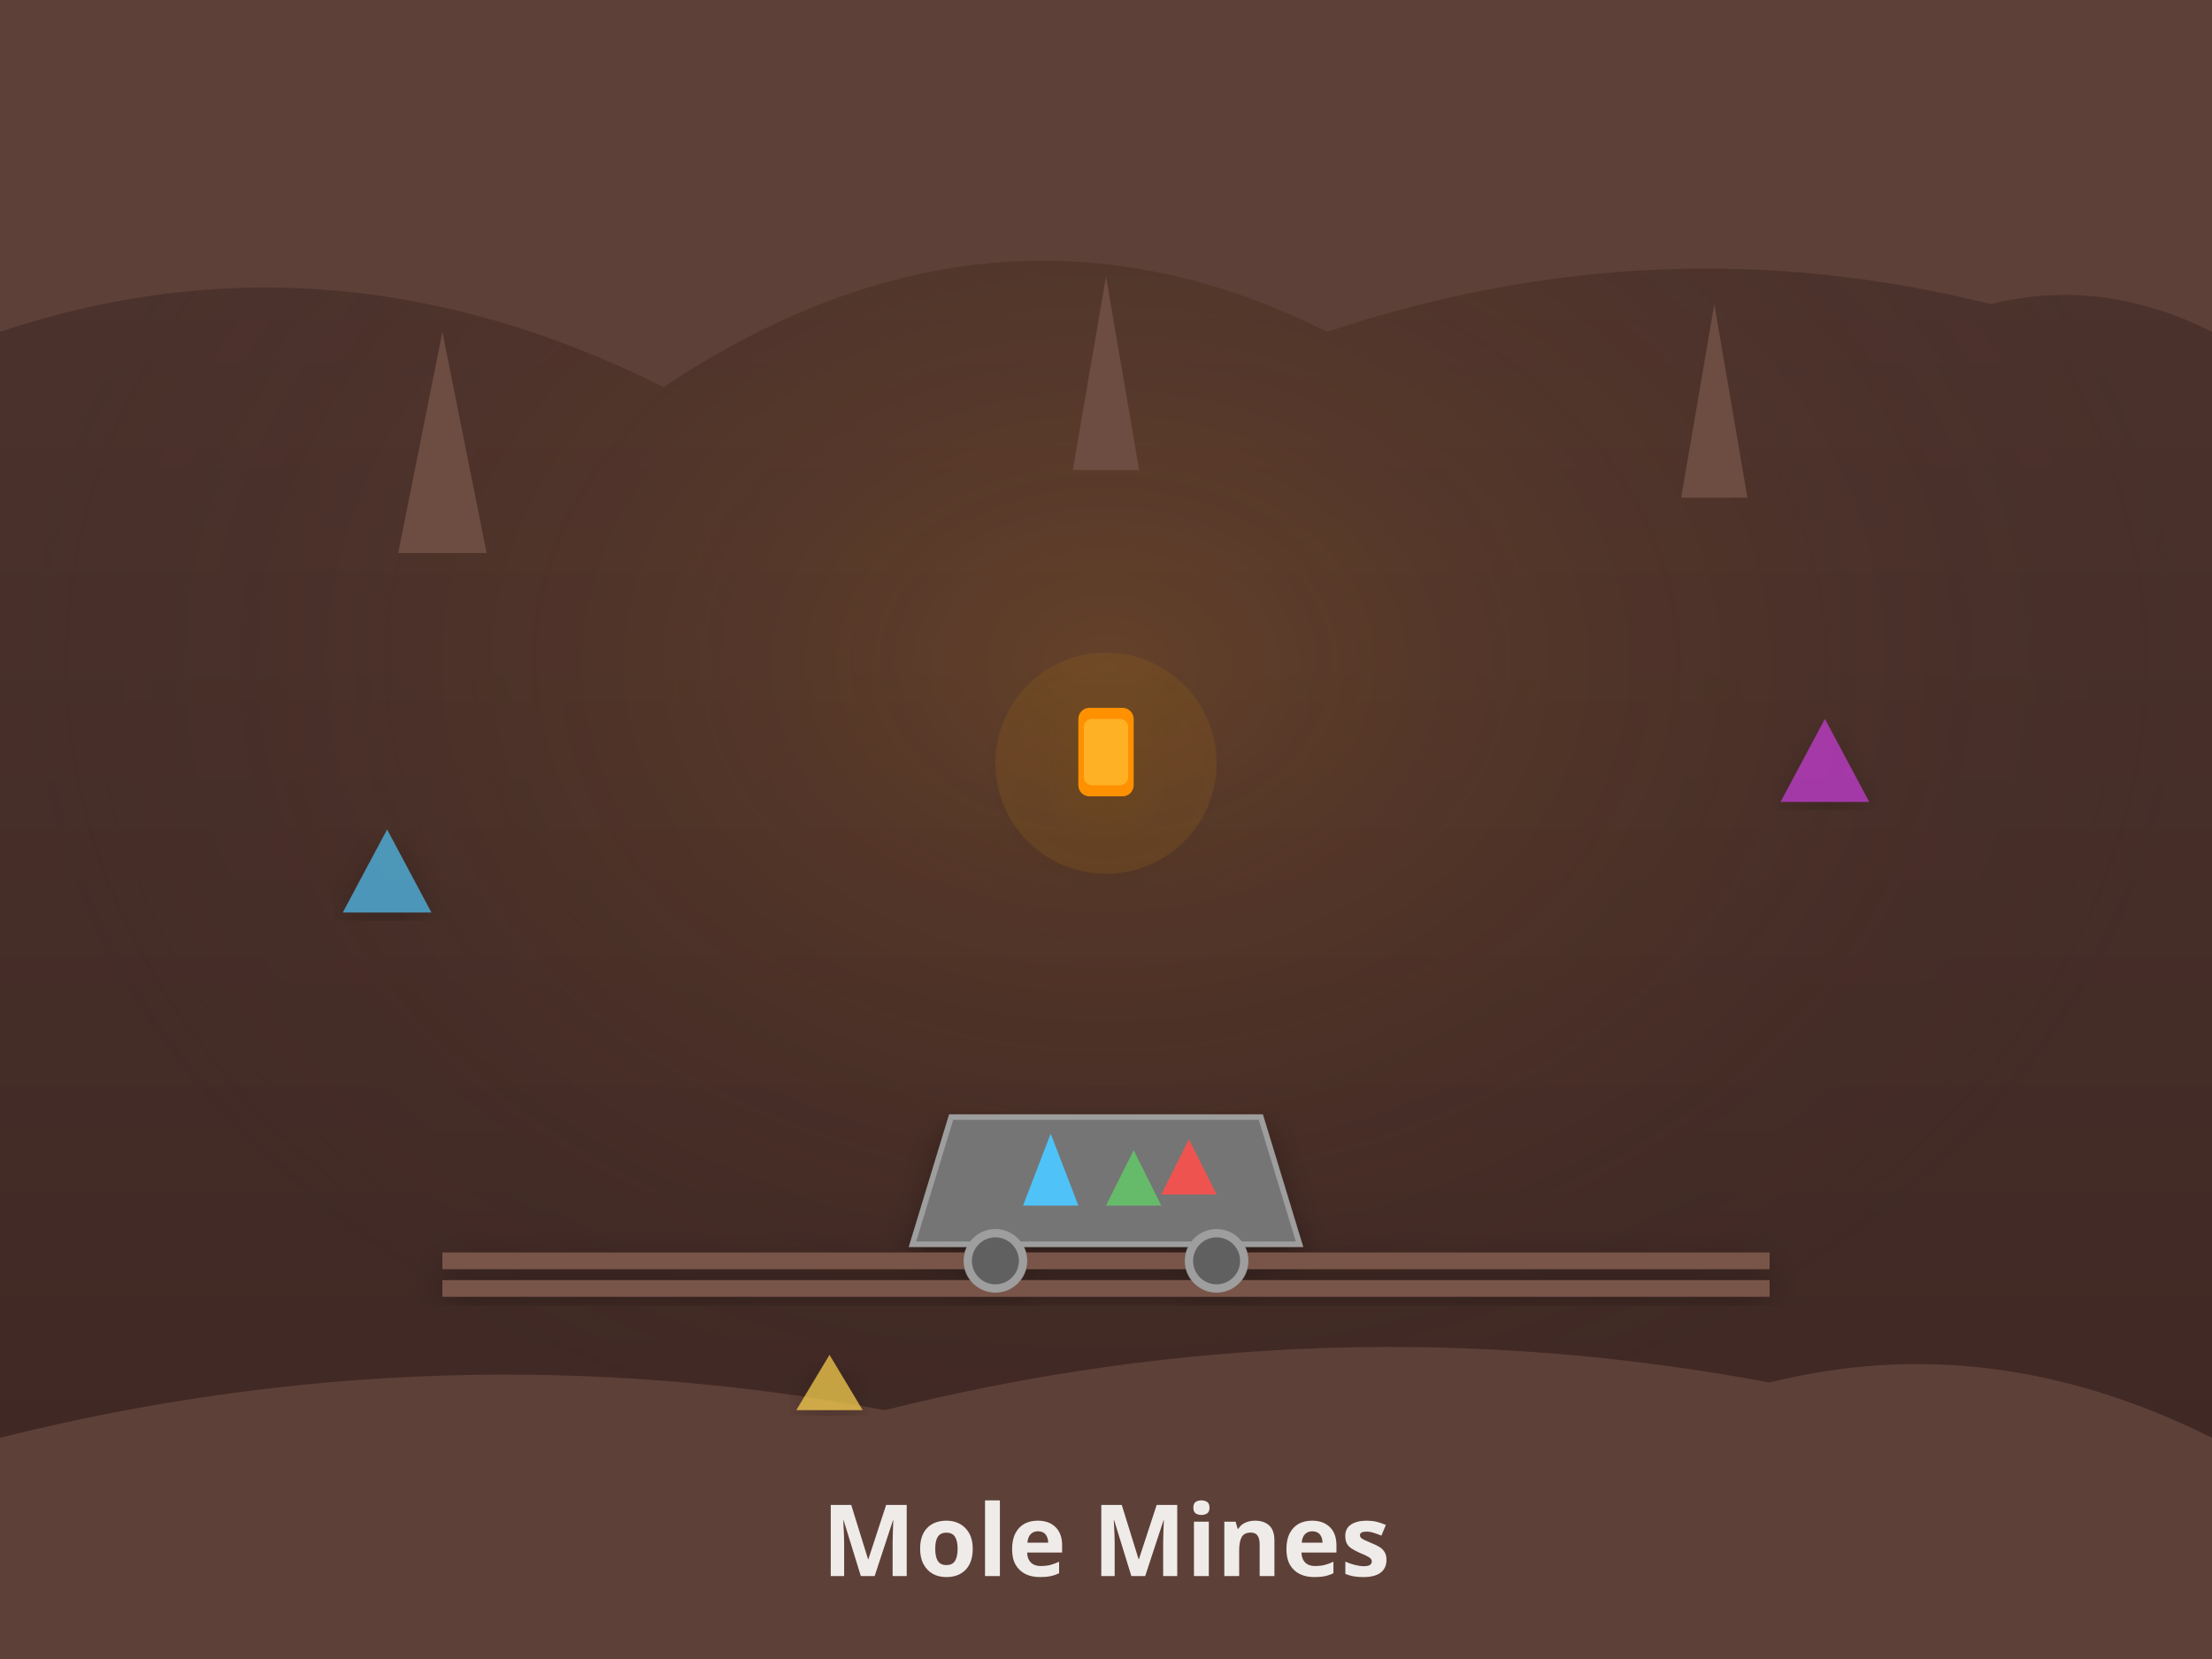
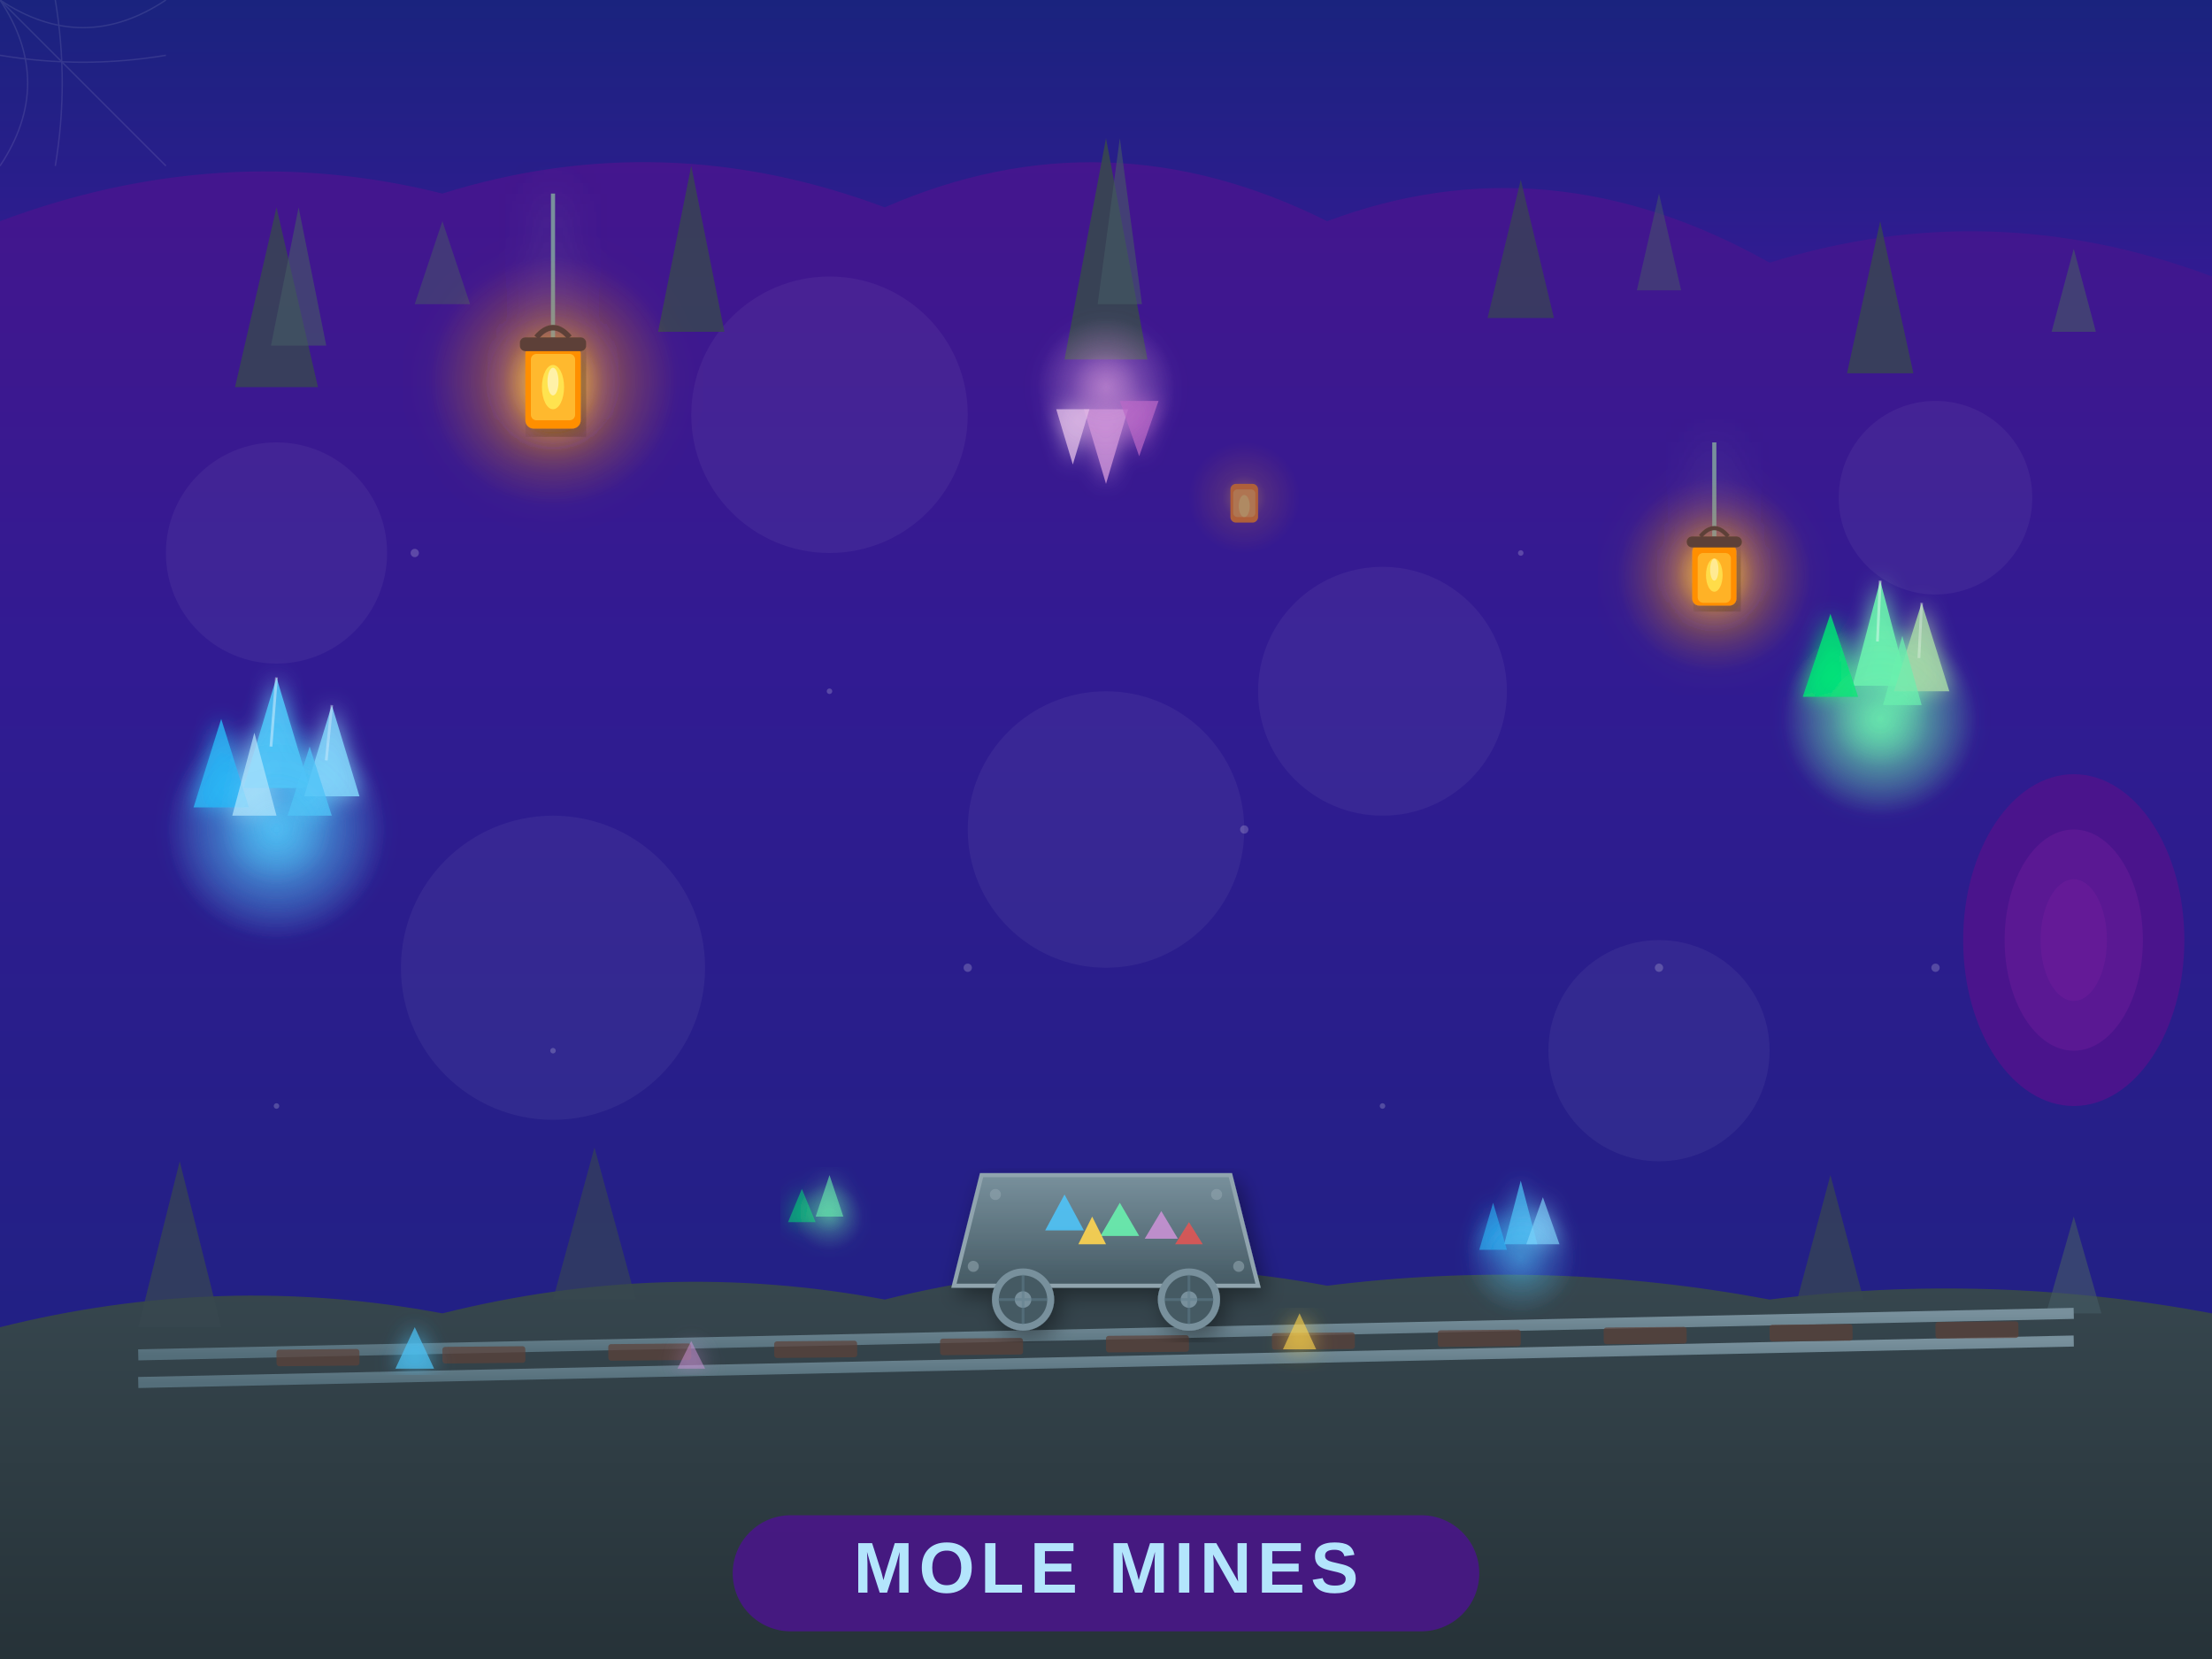
- <svg xmlns="http://www.w3.org/2000/svg" viewBox="0 0 400 300" width="400" height="300">
+ <svg xmlns="http://www.w3.org/2000/svg" viewBox="0 0 800 600" width="800" height="600">
  <defs>
-     <linearGradient id="bg" x1="0" y1="0" x2="0" y2="1">
-       <stop offset="0%" stop-color="#4E342E" />
-       <stop offset="100%" stop-color="#3E2723" />
-     </linearGradient>
-     <radialGradient id="glow" cx="50%" cy="40%" r="50%">
-       <stop offset="0%" stop-color="#FFA726" stop-opacity="0.15" />
-       <stop offset="100%" stop-color="#3E2723" stop-opacity="0" />
-     </radialGradient>
-     <filter id="s">
-       <feDropShadow dx="0" dy="2" stdDeviation="3" flood-color="#000" flood-opacity="0.3" />
+     <linearGradient id="caveBg" x1="0" y1="0" x2="0" y2="1">
+       <stop offset="0%" stop-color="#4A148C" />
+       <stop offset="40%" stop-color="#311B92" />
+       <stop offset="100%" stop-color="#1A237E" />
+     </linearGradient>
+     <linearGradient id="caveFloor" x1="0" y1="0" x2="0" y2="1">
+       <stop offset="0%" stop-color="#37474F" />
+       <stop offset="100%" stop-color="#263238" />
+     </linearGradient>
+     <linearGradient id="caveCeiling" x1="0" y1="0" x2="0" y2="1">
+       <stop offset="0%" stop-color="#1A237E" />
+       <stop offset="100%" stop-color="#311B92" />
+     </linearGradient>
+     <radialGradient id="blueGlow" cx="50%" cy="50%" r="50%">
+       <stop offset="0%" stop-color="#4FC3F7" stop-opacity="0.8" />
+       <stop offset="50%" stop-color="#4FC3F7" stop-opacity="0.3" />
+       <stop offset="100%" stop-color="#4FC3F7" stop-opacity="0" />
+     </radialGradient>
+     <radialGradient id="greenGlow" cx="50%" cy="50%" r="50%">
+       <stop offset="0%" stop-color="#69F0AE" stop-opacity="0.8" />
+       <stop offset="50%" stop-color="#69F0AE" stop-opacity="0.3" />
+       <stop offset="100%" stop-color="#69F0AE" stop-opacity="0" />
+     </radialGradient>
+     <radialGradient id="purpleGlow" cx="50%" cy="50%" r="50%">
+       <stop offset="0%" stop-color="#CE93D8" stop-opacity="0.6" />
+       <stop offset="50%" stop-color="#CE93D8" stop-opacity="0.2" />
+       <stop offset="100%" stop-color="#CE93D8" stop-opacity="0" />
+     </radialGradient>
+     <radialGradient id="lanternGlow" cx="50%" cy="50%" r="50%">
+       <stop offset="0%" stop-color="#FFD54F" stop-opacity="0.6" />
+       <stop offset="40%" stop-color="#FFA726" stop-opacity="0.2" />
+       <stop offset="100%" stop-color="#FF8F00" stop-opacity="0" />
+     </radialGradient>
+     <linearGradient id="trackMetal" x1="0" y1="0" x2="0" y2="1">
+       <stop offset="0%" stop-color="#78909C" />
+       <stop offset="100%" stop-color="#546E7A" />
+     </linearGradient>
+     <linearGradient id="cartBody" x1="0" y1="0" x2="0" y2="1">
+       <stop offset="0%" stop-color="#78909C" />
+       <stop offset="100%" stop-color="#455A64" />
+     </linearGradient>
+     <filter id="shadow">
+       <feDropShadow dx="2" dy="3" stdDeviation="4" flood-color="#000" flood-opacity="0.4" />
+     </filter>
+     <filter id="crystalGlow">
+       <feGaussianBlur stdDeviation="4" result="coloredBlur" />
+       <feMerge>
+         <feMergeNode in="coloredBlur" />
+         <feMergeNode in="SourceGraphic" />
+       </feMerge>
+     </filter>
+     <filter id="lanternFilter">
+       <feGaussianBlur stdDeviation="8" result="coloredBlur" />
+       <feMerge>
+         <feMergeNode in="coloredBlur" />
+         <feMergeNode in="SourceGraphic" />
+       </feMerge>
    </filter>
  </defs>
-   <rect width="400" height="300" fill="url(#bg)" />
-   <rect width="400" height="300" fill="url(#glow)" />
-   <path d="M0,60 Q60,40 120,70 Q180,30 240,60 Q300,40 360,55 Q380,50 400,60 L400,0 L0,0Z" fill="#5D4037" />
-   <path d="M0,260 Q80,240 160,255 Q240,235 320,250 Q360,240 400,260 L400,300 L0,300Z" fill="#5D4037" />
-   <polygon points="80,60 88,100 72,100" fill="#6D4C41" />
-   <polygon points="200,50 206,85 194,85" fill="#6D4C41" />
-   <polygon points="310,55 316,90 304,90" fill="#6D4C41" />
-   <g transform="translate(200, 210)" filter="url(#s)">
-     <line x1="-120" y1="18" x2="120" y2="18" stroke="#795548" stroke-width="3" />
-     <line x1="-120" y1="23" x2="120" y2="23" stroke="#795548" stroke-width="3" />
-     <polygon points="-28,-8 -35,15 35,15 28,-8" fill="#757575" />
-     <polygon points="-28,-8 -35,15 35,15 28,-8" fill="none" stroke="#9E9E9E" stroke-width="1" />
-     <polygon points="-10,-5 -5,8 -15,8" fill="#4FC3F7" />
-     <polygon points="5,-2 10,8 0,8" fill="#66BB6A" />
-     <polygon points="15,-4 20,6 10,6" fill="#EF5350" />
-     <circle cx="-20" cy="18" r="5" fill="#616161" stroke="#9E9E9E" stroke-width="1.5" />
-     <circle cx="20" cy="18" r="5" fill="#616161" stroke="#9E9E9E" stroke-width="1.5" />
-   </g>
-   <polygon points="70,150 78,165 62,165" fill="#4FC3F7" opacity="0.7" filter="url(#s)" />
-   <polygon points="330,130 338,145 322,145" fill="#E040FB" opacity="0.6" filter="url(#s)" />
-   <polygon points="150,245 156,255 144,255" fill="#FFD54F" opacity="0.7" filter="url(#s)" />
-   <g transform="translate(200, 140)" filter="url(#s)">
-     <rect x="-5" y="-12" width="10" height="16" rx="2" fill="#FF8F00" />
-     <rect x="-4" y="-10" width="8" height="12" rx="1.5" fill="#FFD54F" opacity="0.5" />
-     <circle cx="0" cy="-2" r="20" fill="#FFA726" opacity="0.08" />
-   </g>
-   <text x="200" y="285" text-anchor="middle" font-family="sans-serif" font-weight="800" font-size="18" fill="#EFEBE9">Mole Mines</text>
+   <rect width="800" height="600" fill="url(#caveBg)" />
+   <g opacity="0.05" fill="white">
+     <circle cx="100" cy="200" r="40" />
+     <circle cx="300" cy="150" r="50" />
+     <circle cx="500" cy="250" r="45" />
+     <circle cx="700" cy="180" r="35" />
+     <circle cx="200" cy="350" r="55" />
+     <circle cx="600" cy="380" r="40" />
+     <circle cx="400" cy="300" r="50" />
+   </g>
+   <path d="M0,0 L800,0 L800,100 Q720,70 640,95 Q560,50 480,80 Q400,40 320,75 Q240,45 160,70 Q80,50 0,80Z" fill="url(#caveCeiling)" />
+   <polygon points="100,75 115,140 85,140" fill="#37474F" opacity="0.8" />
+   <polygon points="108,75 118,125 98,125" fill="#455A64" opacity="0.6" />
+   <polygon points="250,60 262,120 238,120" fill="#37474F" opacity="0.8" />
+   <polygon points="400,50 415,130 385,130" fill="#37474F" opacity="0.9" />
+   <polygon points="405,50 413,110 397,110" fill="#455A64" opacity="0.6" />
+   <polygon points="550,65 562,115 538,115" fill="#37474F" opacity="0.7" />
+   <polygon points="680,80 692,135 668,135" fill="#37474F" opacity="0.8" />
+   <polygon points="160,80 170,110 150,110" fill="#455A64" opacity="0.5" />
+   <polygon points="600,70 608,105 592,105" fill="#455A64" opacity="0.5" />
+   <polygon points="750,90 758,120 742,120" fill="#455A64" opacity="0.6" />
+   <path d="M0,480 Q80,460 160,475 Q240,455 320,470 Q400,450 480,465 Q560,455 640,470 Q720,460 800,475 L800,600 L0,600Z" fill="url(#caveFloor)" />
+   <polygon points="50,480 65,420 80,480" fill="#37474F" opacity="0.7" />
+   <polygon points="200,470 215,415 230,470" fill="#37474F" opacity="0.6" />
+   <polygon points="650,470 662,425 674,470" fill="#37474F" opacity="0.7" />
+   <polygon points="740,475 750,440 760,475" fill="#455A64" opacity="0.6" />
+   <polygon points="350,465 360,435 370,465" fill="#455A64" opacity="0.5" />
+   <g transform="translate(100, 300)" filter="url(#crystalGlow)">
+     <circle cx="0" cy="0" r="40" fill="url(#blueGlow)" />
+     <polygon points="0,-55 12,-15 -12,-15" fill="#4FC3F7" opacity="0.9" />
+     <polygon points="-20,-40 -10,-8 -30,-8" fill="#29B6F6" opacity="0.8" />
+     <polygon points="20,-45 30,-12 10,-12" fill="#81D4FA" opacity="0.85" />
+     <polygon points="-8,-35 0,-5 -16,-5" fill="#B3E5FC" opacity="0.7" />
+     <polygon points="12,-30 20,-5 4,-5" fill="#4FC3F7" opacity="0.75" />
+     <line x1="0" y1="-55" x2="-2" y2="-30" stroke="white" stroke-width="1" opacity="0.4" />
+     <line x1="20" y1="-45" x2="18" y2="-25" stroke="white" stroke-width="1" opacity="0.3" />
+   </g>
+   <g transform="translate(680, 260)" filter="url(#crystalGlow)">
+     <circle cx="0" cy="0" r="35" fill="url(#greenGlow)" />
+     <polygon points="0,-50 10,-12 -10,-12" fill="#69F0AE" opacity="0.9" />
+     <polygon points="-18,-38 -8,-8 -28,-8" fill="#00E676" opacity="0.8" />
+     <polygon points="15,-42 25,-10 5,-10" fill="#A5D6A7" opacity="0.85" />
+     <polygon points="8,-30 15,-5 1,-5" fill="#69F0AE" opacity="0.7" />
+     <line x1="0" y1="-50" x2="-1" y2="-28" stroke="white" stroke-width="1" opacity="0.4" />
+     <line x1="15" y1="-42" x2="14" y2="-22" stroke="white" stroke-width="1" opacity="0.3" />
+   </g>
+   <g transform="translate(400, 140) rotate(180)" filter="url(#crystalGlow)">
+     <circle cx="0" cy="0" r="25" fill="url(#purpleGlow)" />
+     <polygon points="0,-35 8,-8 -8,-8" fill="#CE93D8" opacity="0.8" />
+     <polygon points="-12,-25 -5,-5 -19,-5" fill="#BA68C8" opacity="0.7" />
+     <polygon points="12,-28 18,-8 6,-8" fill="#E1BEE7" opacity="0.75" />
+   </g>
+   <g transform="translate(550, 455)" filter="url(#crystalGlow)">
+     <circle cx="0" cy="0" r="20" fill="url(#blueGlow)" opacity="0.5" />
+     <polygon points="0,-28 6,-5 -6,-5" fill="#4FC3F7" opacity="0.7" />
+     <polygon points="-10,-20 -5,-3 -15,-3" fill="#29B6F6" opacity="0.6" />
+     <polygon points="8,-22 14,-5 2,-5" fill="#81D4FA" opacity="0.65" />
+   </g>
+   <g filter="url(#crystalGlow)">
+     <circle cx="300" cy="440" r="12" fill="url(#greenGlow)" opacity="0.4" />
+     <polygon points="300,425 305,440 295,440" fill="#69F0AE" opacity="0.6" />
+     <polygon points="290,430 295,442 285,442" fill="#00E676" opacity="0.5" />
+   </g>
+   <g>
+     <line x1="50" y1="490" x2="750" y2="475" stroke="url(#trackMetal)" stroke-width="4" />
+     <line x1="50" y1="500" x2="750" y2="485" stroke="url(#trackMetal)" stroke-width="4" />
+     <g fill="#5D4037" opacity="0.7">
+       <rect x="100" y="488" width="30" height="6" rx="1" transform="rotate(-0.5, 115, 491)" />
+       <rect x="160" y="487" width="30" height="6" rx="1" transform="rotate(-0.5, 175, 490)" />
+       <rect x="220" y="486" width="30" height="6" rx="1" transform="rotate(-0.5, 235, 489)" />
+       <rect x="280" y="485" width="30" height="6" rx="1" transform="rotate(-0.5, 295, 488)" />
+       <rect x="340" y="484" width="30" height="6" rx="1" transform="rotate(-0.5, 355, 487)" />
+       <rect x="400" y="483" width="30" height="6" rx="1" transform="rotate(-0.5, 415, 486)" />
+       <rect x="460" y="482" width="30" height="6" rx="1" transform="rotate(-0.5, 475, 485)" />
+       <rect x="520" y="481" width="30" height="6" rx="1" transform="rotate(-0.5, 535, 484)" />
+       <rect x="580" y="480" width="30" height="6" rx="1" transform="rotate(-0.5, 595, 483)" />
+       <rect x="640" y="479" width="30" height="6" rx="1" transform="rotate(-0.5, 655, 482)" />
+       <rect x="700" y="478" width="30" height="6" rx="1" transform="rotate(-0.5, 715, 481)" />
+     </g>
+   </g>
+   <g transform="translate(400, 450)" filter="url(#shadow)">
+     <polygon points="-45,-25 -55,15 55,15 45,-25" fill="url(#cartBody)" />
+     <polygon points="-45,-25 -55,15 55,15 45,-25" fill="none" stroke="#90A4AE" stroke-width="1.5" />
+     <circle cx="-40" cy="-18" r="2" fill="#90A4AE" opacity="0.6" />
+     <circle cx="40" cy="-18" r="2" fill="#90A4AE" opacity="0.6" />
+     <circle cx="-48" cy="8" r="2" fill="#90A4AE" opacity="0.6" />
+     <circle cx="48" cy="8" r="2" fill="#90A4AE" opacity="0.6" />
+     <polygon points="-15,-18 -8,-5 -22,-5" fill="#4FC3F7" opacity="0.9" />
+     <polygon points="5,-15 12,-3 -2,-3" fill="#69F0AE" opacity="0.9" />
+     <polygon points="20,-12 26,-2 14,-2" fill="#CE93D8" opacity="0.85" />
+     <polygon points="-5,-10 0,0 -10,0" fill="#FFD54F" opacity="0.9" />
+     <polygon points="30,-8 35,0 25,0" fill="#EF5350" opacity="0.8" />
+     <circle cx="-30" cy="20" r="10" fill="#455A64" stroke="#78909C" stroke-width="2.5" />
+     <circle cx="-30" cy="20" r="3" fill="#78909C" />
+     <circle cx="30" cy="20" r="10" fill="#455A64" stroke="#78909C" stroke-width="2.5" />
+     <circle cx="30" cy="20" r="3" fill="#78909C" />
+     <g stroke="#607D8B" stroke-width="1" opacity="0.5">
+       <line x1="-30" y1="11" x2="-30" y2="29" />
+       <line x1="-21" y1="20" x2="-39" y2="20" />
+       <line x1="30" y1="11" x2="30" y2="29" />
+       <line x1="21" y1="20" x2="39" y2="20" />
+     </g>
+   </g>
+   <g transform="translate(200, 130)" filter="url(#lanternFilter)">
+     <line x1="0" y1="-60" x2="0" y2="0" stroke="#78909C" stroke-width="1.5" />
+     <circle cx="0" cy="8" r="45" fill="url(#lanternGlow)" />
+     <rect x="-10" y="-5" width="20" height="30" rx="3" fill="#FF8F00" filter="url(#shadow)" />
+     <rect x="-8" y="-2" width="16" height="24" rx="2" fill="#FFD54F" opacity="0.6" />
+     <rect x="-12" y="-8" width="24" height="5" rx="2" fill="#5D4037" />
+     <path d="M-6,-8 Q0,-15 6,-8" stroke="#5D4037" stroke-width="2" fill="none" />
+     <ellipse cx="0" cy="10" rx="4" ry="8" fill="#FFEE58" opacity="0.8" />
+     <ellipse cx="0" cy="8" rx="2" ry="5" fill="white" opacity="0.5" />
+   </g>
+   <g transform="translate(620, 200)" filter="url(#lanternFilter)">
+     <line x1="0" y1="-40" x2="0" y2="0" stroke="#78909C" stroke-width="1.5" />
+     <circle cx="0" cy="8" r="35" fill="url(#lanternGlow)" />
+     <rect x="-8" y="-3" width="16" height="22" rx="2.5" fill="#FF8F00" filter="url(#shadow)" />
+     <rect x="-6" y="0" width="12" height="18" rx="2" fill="#FFD54F" opacity="0.5" />
+     <rect x="-10" y="-6" width="20" height="4" rx="2" fill="#5D4037" />
+     <path d="M-5,-6 Q0,-12 5,-6" stroke="#5D4037" stroke-width="1.5" fill="none" />
+     <ellipse cx="0" cy="8" rx="3" ry="6" fill="#FFEE58" opacity="0.7" />
+     <ellipse cx="0" cy="6" rx="1.5" ry="4" fill="white" opacity="0.4" />
+   </g>
+   <g transform="translate(450, 180)" opacity="0.6">
+     <circle cx="0" cy="0" r="20" fill="url(#lanternGlow)" />
+     <rect x="-5" y="-5" width="10" height="14" rx="2" fill="#FF8F00" />
+     <rect x="-4" y="-3" width="8" height="10" rx="1.5" fill="#FFD54F" opacity="0.5" />
+     <ellipse cx="0" cy="3" rx="2" ry="4" fill="#FFEE58" opacity="0.6" />
+   </g>
+   <g transform="translate(750, 340)">
+     <ellipse cx="0" cy="0" rx="40" ry="60" fill="#4A148C" />
+     <ellipse cx="0" cy="0" rx="25" ry="40" fill="#6A1B9A" opacity="0.5" />
+     <ellipse cx="0" cy="0" rx="12" ry="22" fill="#7B1FA2" opacity="0.3" />
+   </g>
+   <g filter="url(#crystalGlow)">
+     <polygon points="150,480 157,495 143,495" fill="#4FC3F7" opacity="0.7" />
+     <polygon points="470,475 476,488 464,488" fill="#FFD54F" opacity="0.6" />
+     <polygon points="250,485 255,495 245,495" fill="#CE93D8" opacity="0.5" />
+   </g>
+   <g fill="white" opacity="0.2">
+     <circle cx="150" cy="200" r="1.5" />
+     <circle cx="300" cy="250" r="1" />
+     <circle cx="450" cy="300" r="1.5" />
+     <circle cx="550" cy="200" r="1" />
+     <circle cx="350" cy="350" r="1.5" />
+     <circle cx="200" cy="380" r="1" />
+     <circle cx="600" cy="350" r="1.5" />
+     <circle cx="500" cy="400" r="1" />
+     <circle cx="100" cy="400" r="1" />
+     <circle cx="700" cy="350" r="1.5" />
+   </g>
+   <g opacity="0.1" stroke="white" stroke-width="0.5" fill="none">
+     <path d="M0,0 Q30,20 60,0" />
+     <path d="M0,0 Q20,30 0,60" />
+     <path d="M0,0 Q35,35 60,60" />
+     <path d="M0,20 Q30,25 60,20" />
+     <path d="M20,0 Q25,30 20,60" />
+   </g>
+   <rect x="265" y="548" width="270" height="42" rx="21" fill="#4A148C" opacity="0.85" />
+   <text x="400" y="576" text-anchor="middle" font-family="'Segoe UI', Arial, sans-serif" font-weight="800" font-size="26" fill="#B3E5FC" letter-spacing="2">MOLE MINES</text>
</svg>
